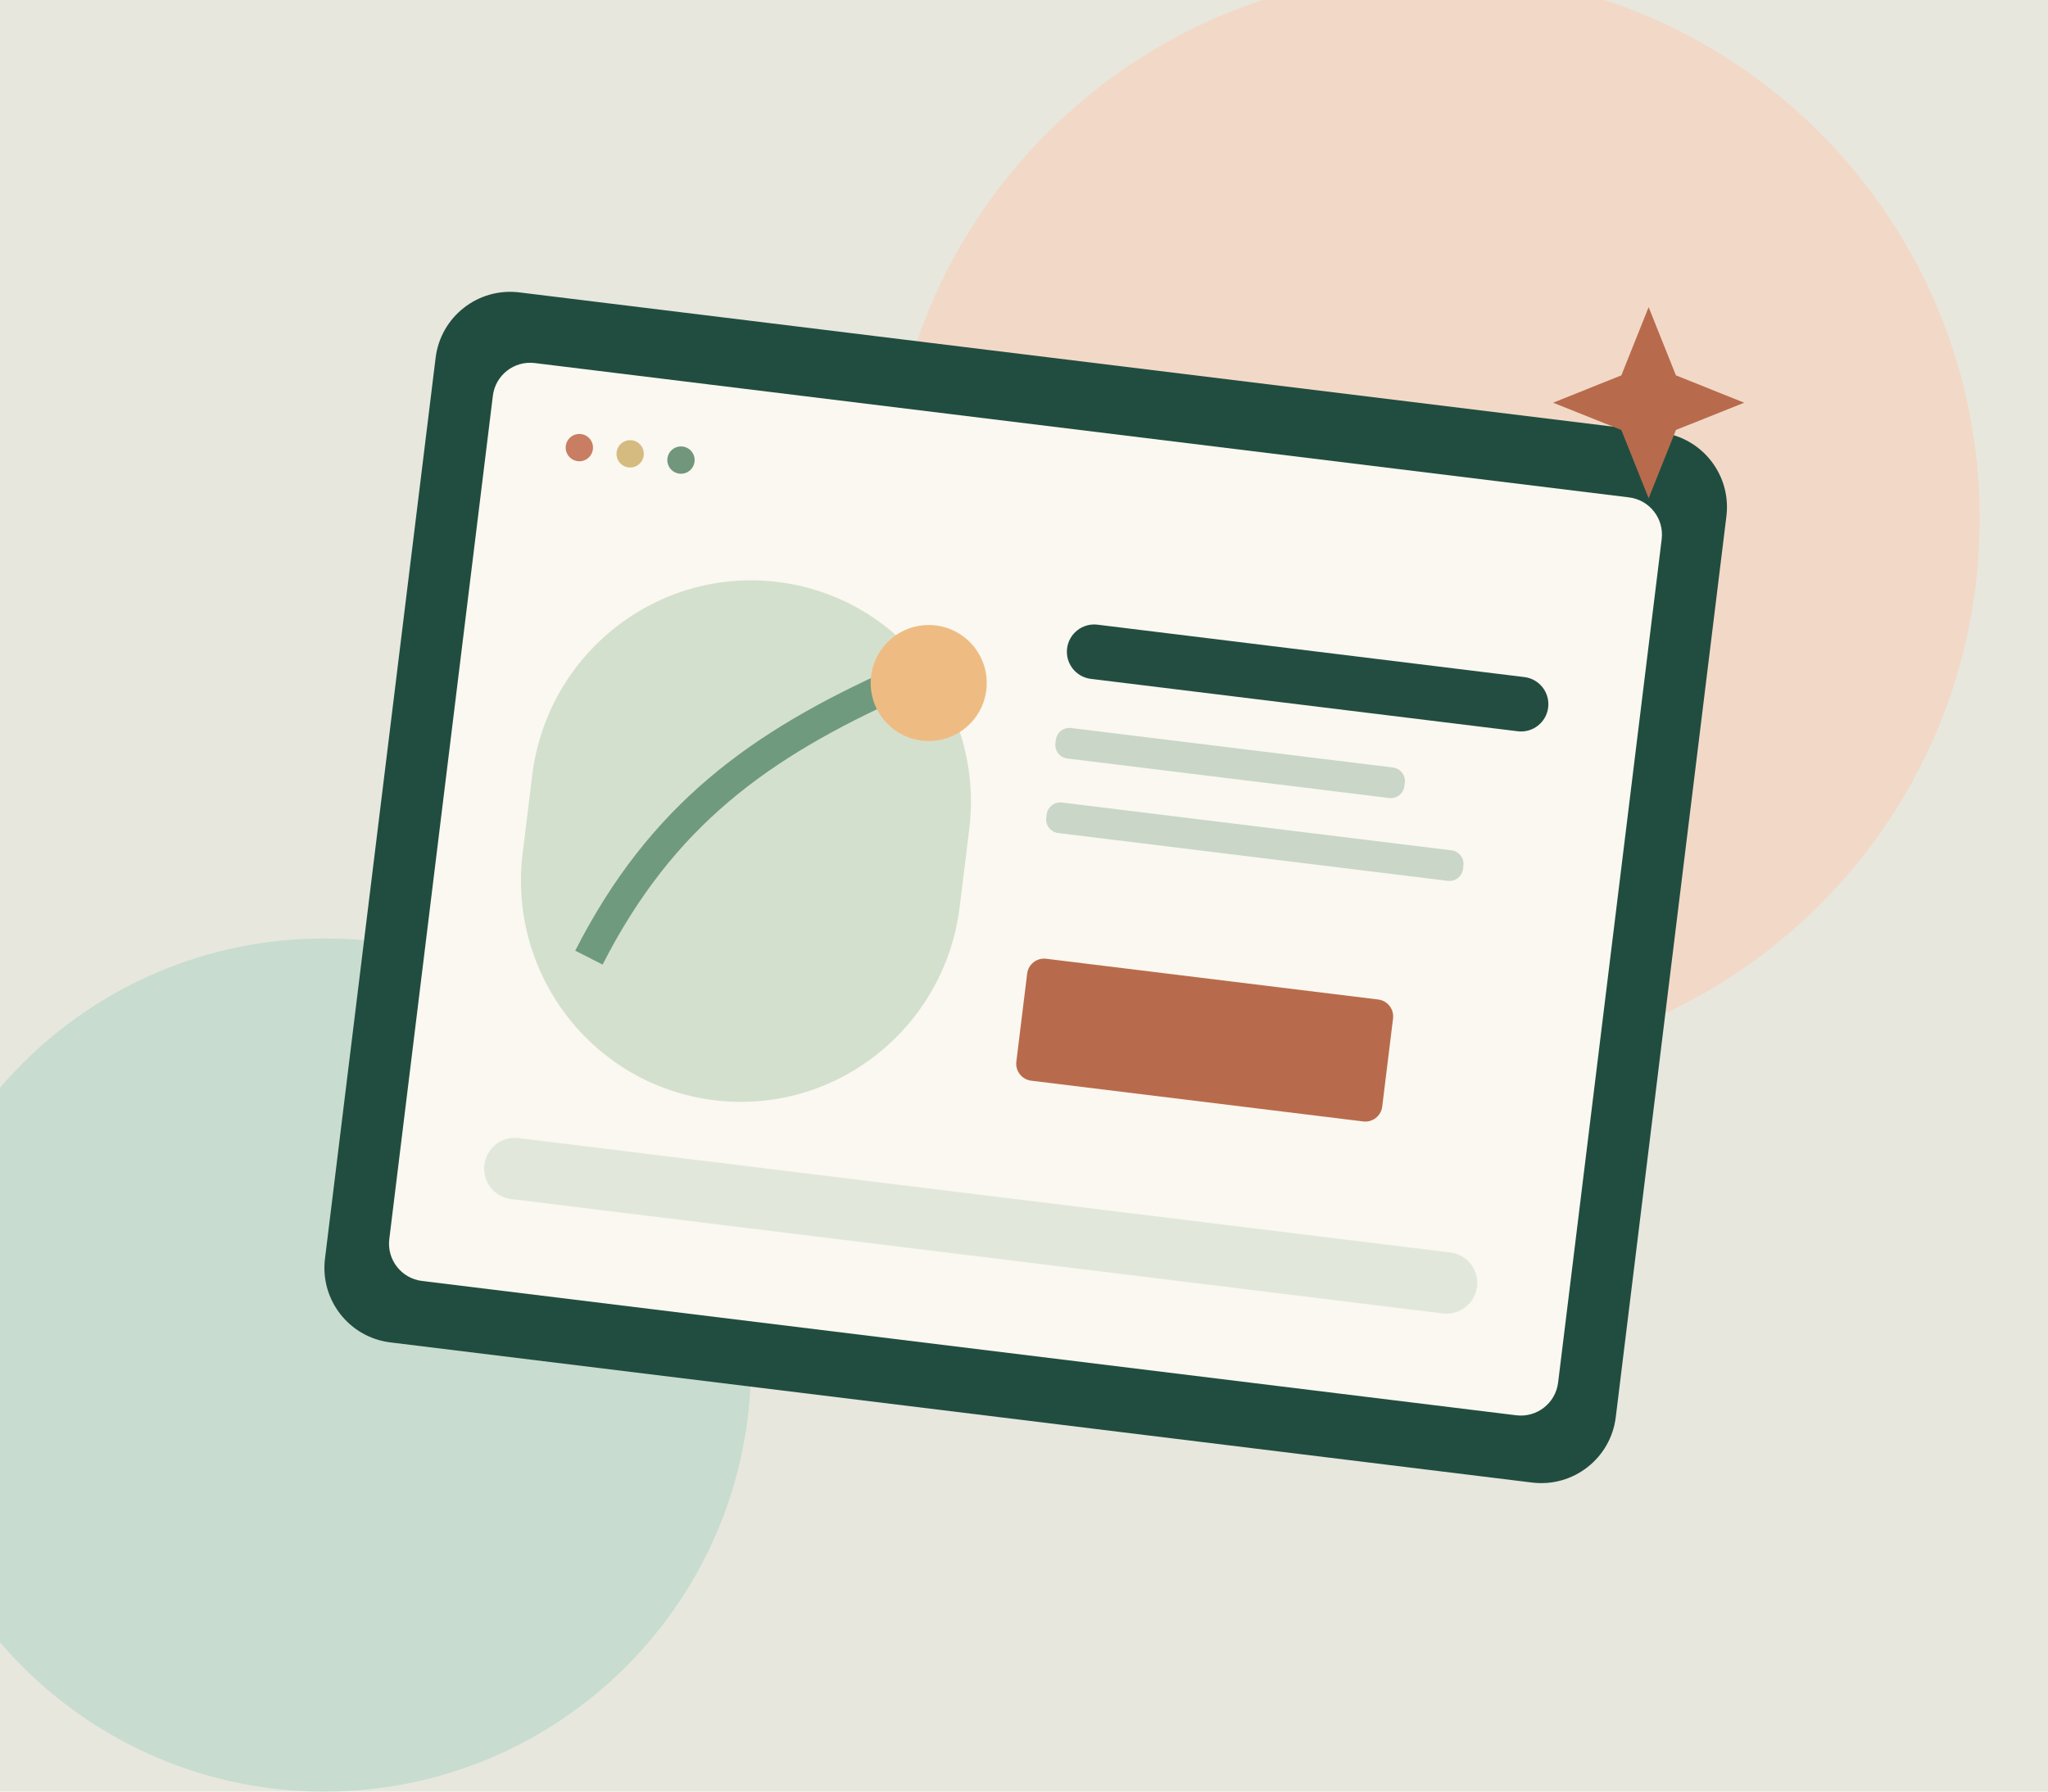
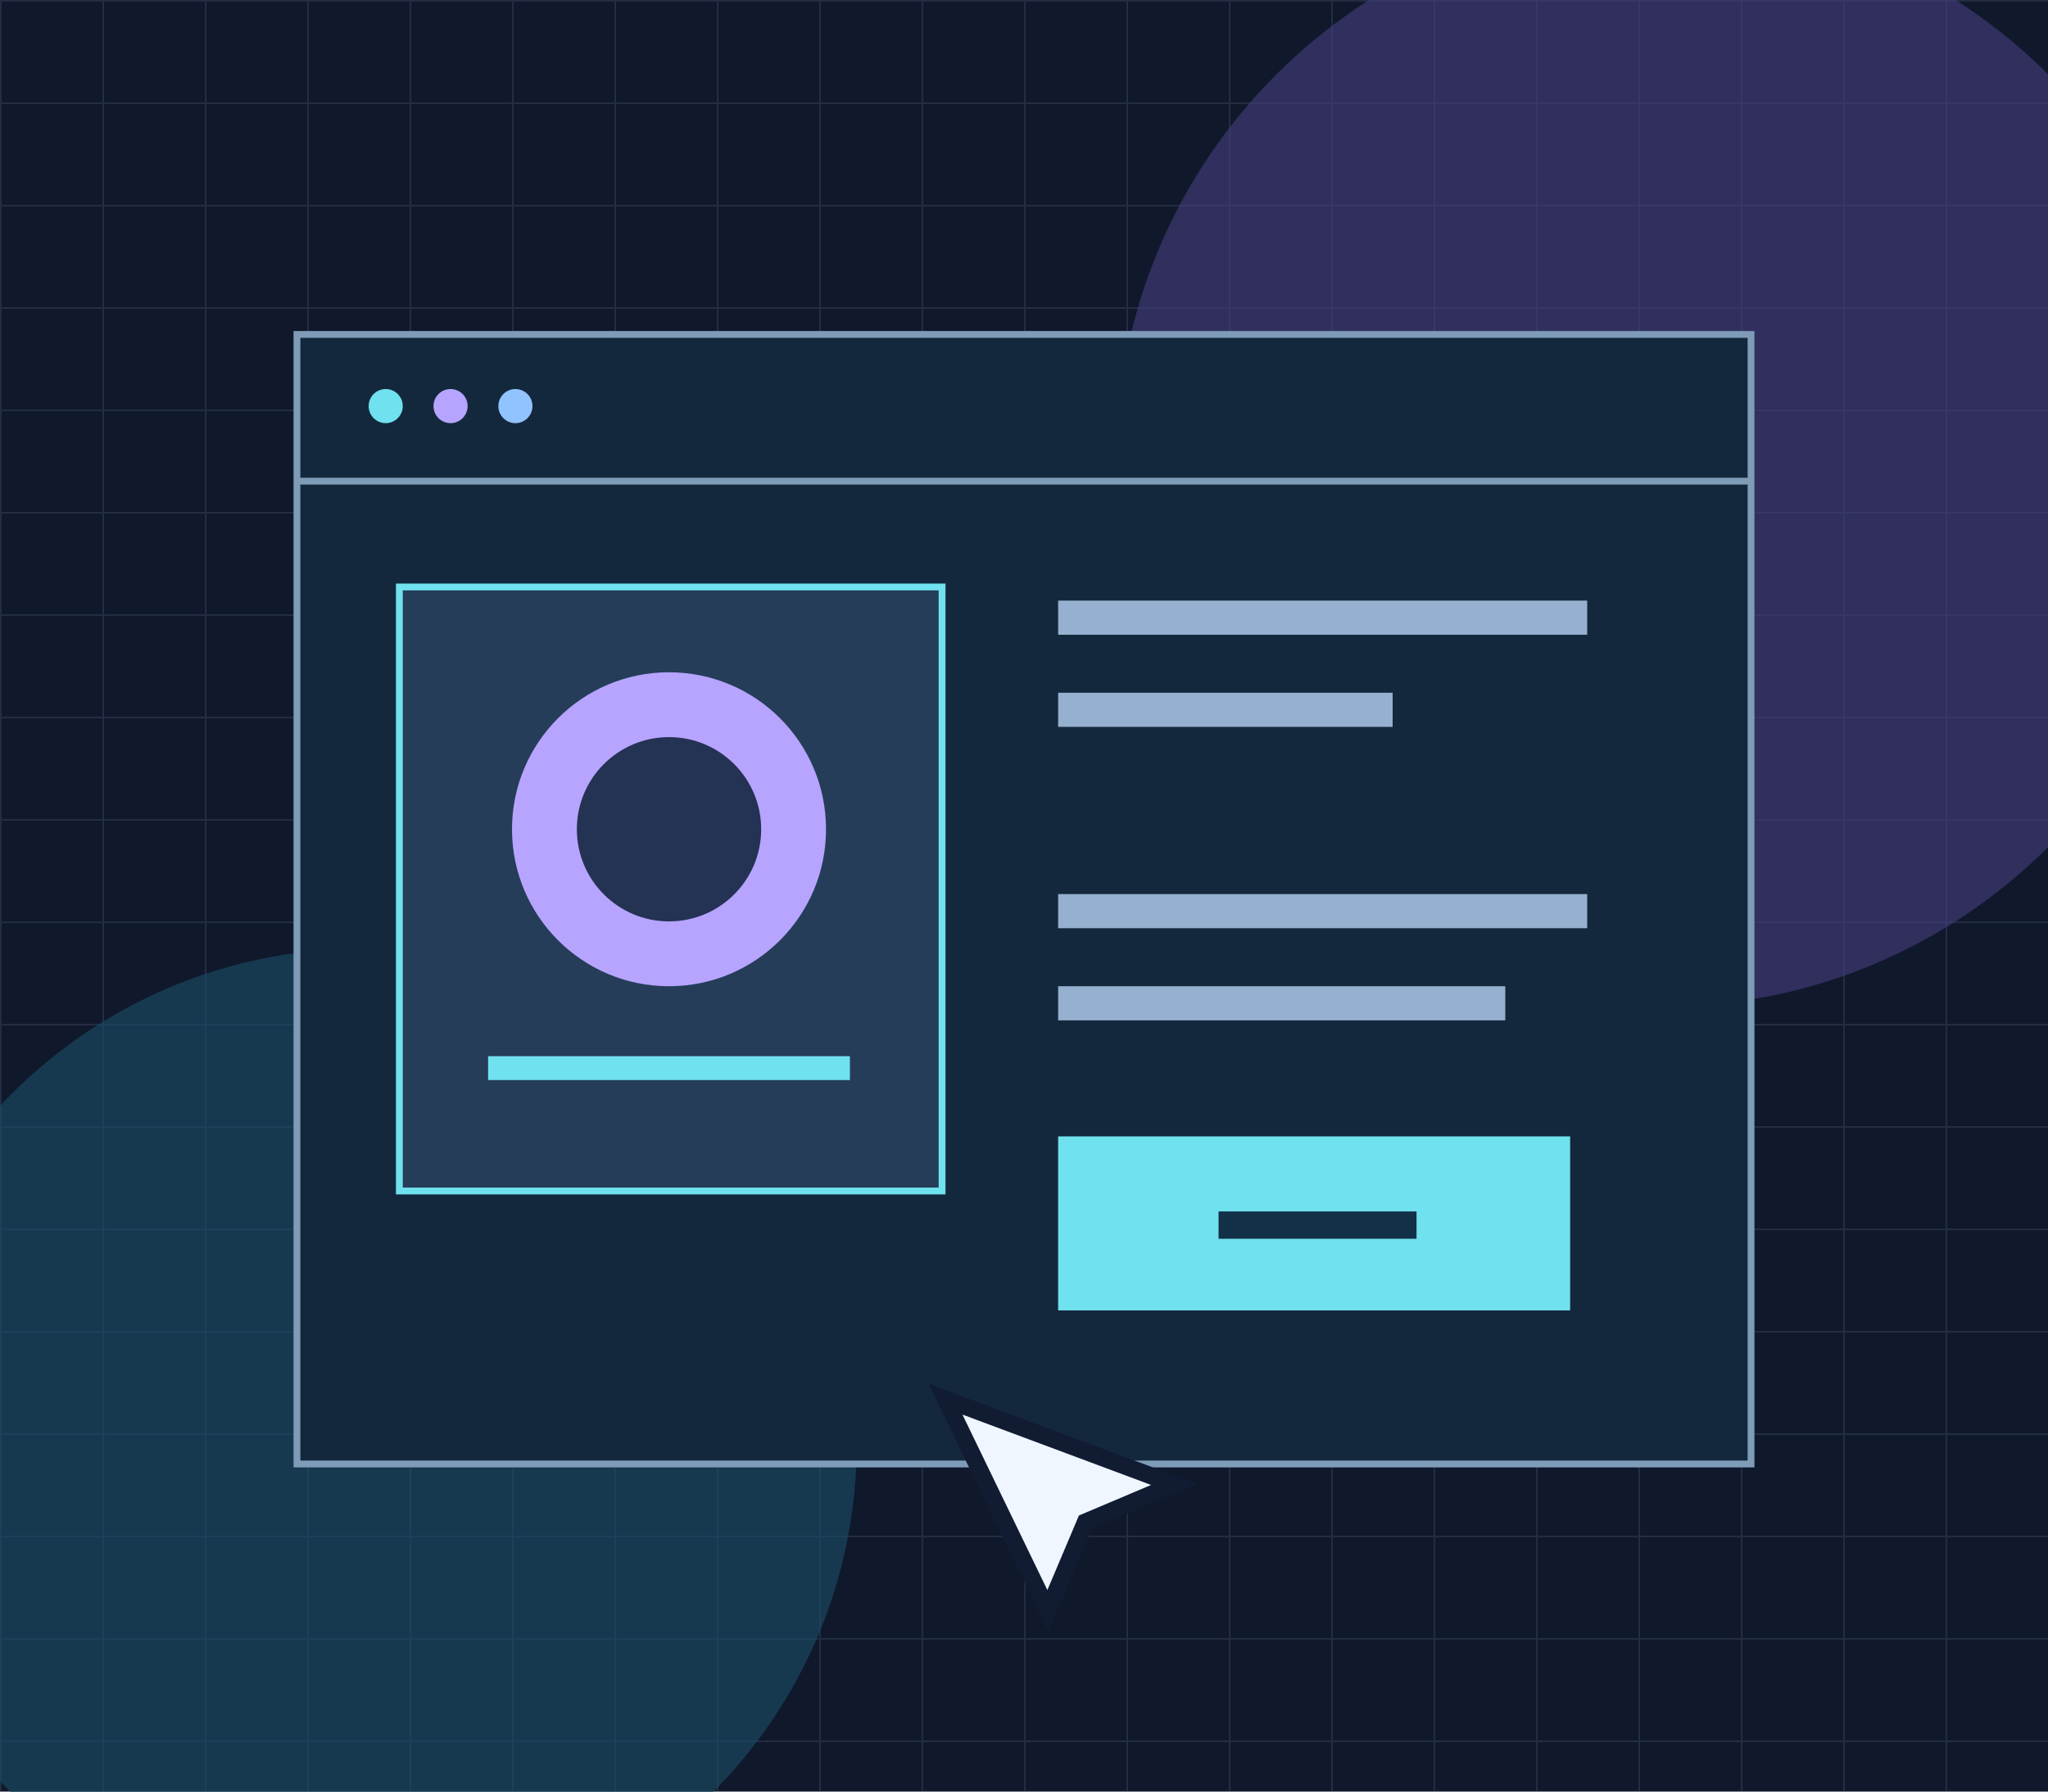
- <svg xmlns="http://www.w3.org/2000/svg" viewBox="0 0 600 525" role="img" aria-label="Абстрактная иллюстрация веб-дизайна">
-   <rect width="600" height="525" fill="#e7e7dd" />
-   <circle cx="420" cy="152" r="160" fill="#f2d9c7" />
-   <circle cx="95" cy="400" r="125" fill="#c8dcd0" />
-   <rect x="110" y="105" width="381" height="310" rx="22" fill="#214d40" transform="rotate(7 300 260)" />
-   <g transform="rotate(7 300 260)">
-     <rect x="128" y="125" width="345" height="271" rx="11" fill="#faf8f0" />
-     <circle cx="155" cy="148" r="4" fill="#c97d63" />
-     <circle cx="170" cy="148" r="4" fill="#d6bb80" />
-     <circle cx="185" cy="148" r="4" fill="#72967c" />
-     <rect x="153" y="180" width="129" height="153" rx="65" fill="#d4e0ce" />
-     <path d="M176 296c16-44 42-68 80-91" stroke="#6f9a7e" stroke-width="9" fill="none" />
-     <circle cx="265" cy="204" r="17" fill="#eebc83" />
-     <rect x="304" y="181" width="142" height="16" rx="8" fill="#244d42" />
-     <rect x="304" y="212" width="103" height="9" rx="4" fill="#c9d6c8" />
-     <rect x="304" y="234" width="123" height="9" rx="4" fill="#c9d6c8" />
-     <rect x="304" y="280" width="108" height="36" rx="5" fill="#b86b4c" />
-     <rect x="153" y="351" width="293" height="18" rx="9" fill="#e1e8db" />
-   </g>
-   <path d="M483 90l8 20 20 8-20 8-8 20-8-20-20-8 20-8z" fill="#b86b4c" />
+ <svg xmlns="http://www.w3.org/2000/svg" viewBox="0 0 600 525" role="img" aria-label="Схема цифрового интерфейса">
+   <defs>
+     <pattern id="grid" width="30" height="30" patternUnits="userSpaceOnUse">
+       <path d="M30 0H0V30" fill="none" stroke="#4f6682" stroke-opacity=".28" />
+     </pattern>
+   </defs>
+   <rect width="600" height="525" fill="#10182b" />
+   <rect width="600" height="525" fill="url(#grid)" />
+   <circle cx="487" cy="135" r="160" fill="#463f81" opacity=".58" />
+   <circle cx="106" cy="423" r="145" fill="#184b64" opacity=".65" />
+   <rect x="87" y="98" width="426" height="331" fill="#14283d" stroke="#7e9bb8" stroke-width="2" />
+   <path d="M87 141h426" stroke="#7e9bb8" stroke-width="2" />
+   <circle cx="113" cy="119" r="5" fill="#70e1ee" />
+   <circle cx="132" cy="119" r="5" fill="#b6a4ff" />
+   <circle cx="151" cy="119" r="5" fill="#91c3ff" />
+   <rect x="117" y="172" width="159" height="177" fill="#253d59" stroke="#70e1ee" stroke-width="2" />
+   <circle cx="196" cy="243" r="46" fill="#b6a4ff" />
+   <circle cx="196" cy="243" r="27" fill="#243253" />
+   <path d="M143 313h106" stroke="#70e1ee" stroke-width="7" />
+   <path d="M310 181h155m-155 27h98m-98 59h155m-155 27h131" stroke="#96b1cf" stroke-width="10" />
+   <rect x="310" y="333" width="150" height="51" fill="#70e1ee" />
+   <path d="M357 359h58" stroke="#123047" stroke-width="8" />
+   <path d="M277 410l30 62 11-26 26-11z" fill="#f0f6ff" stroke="#111b32" stroke-width="5" />
</svg>
